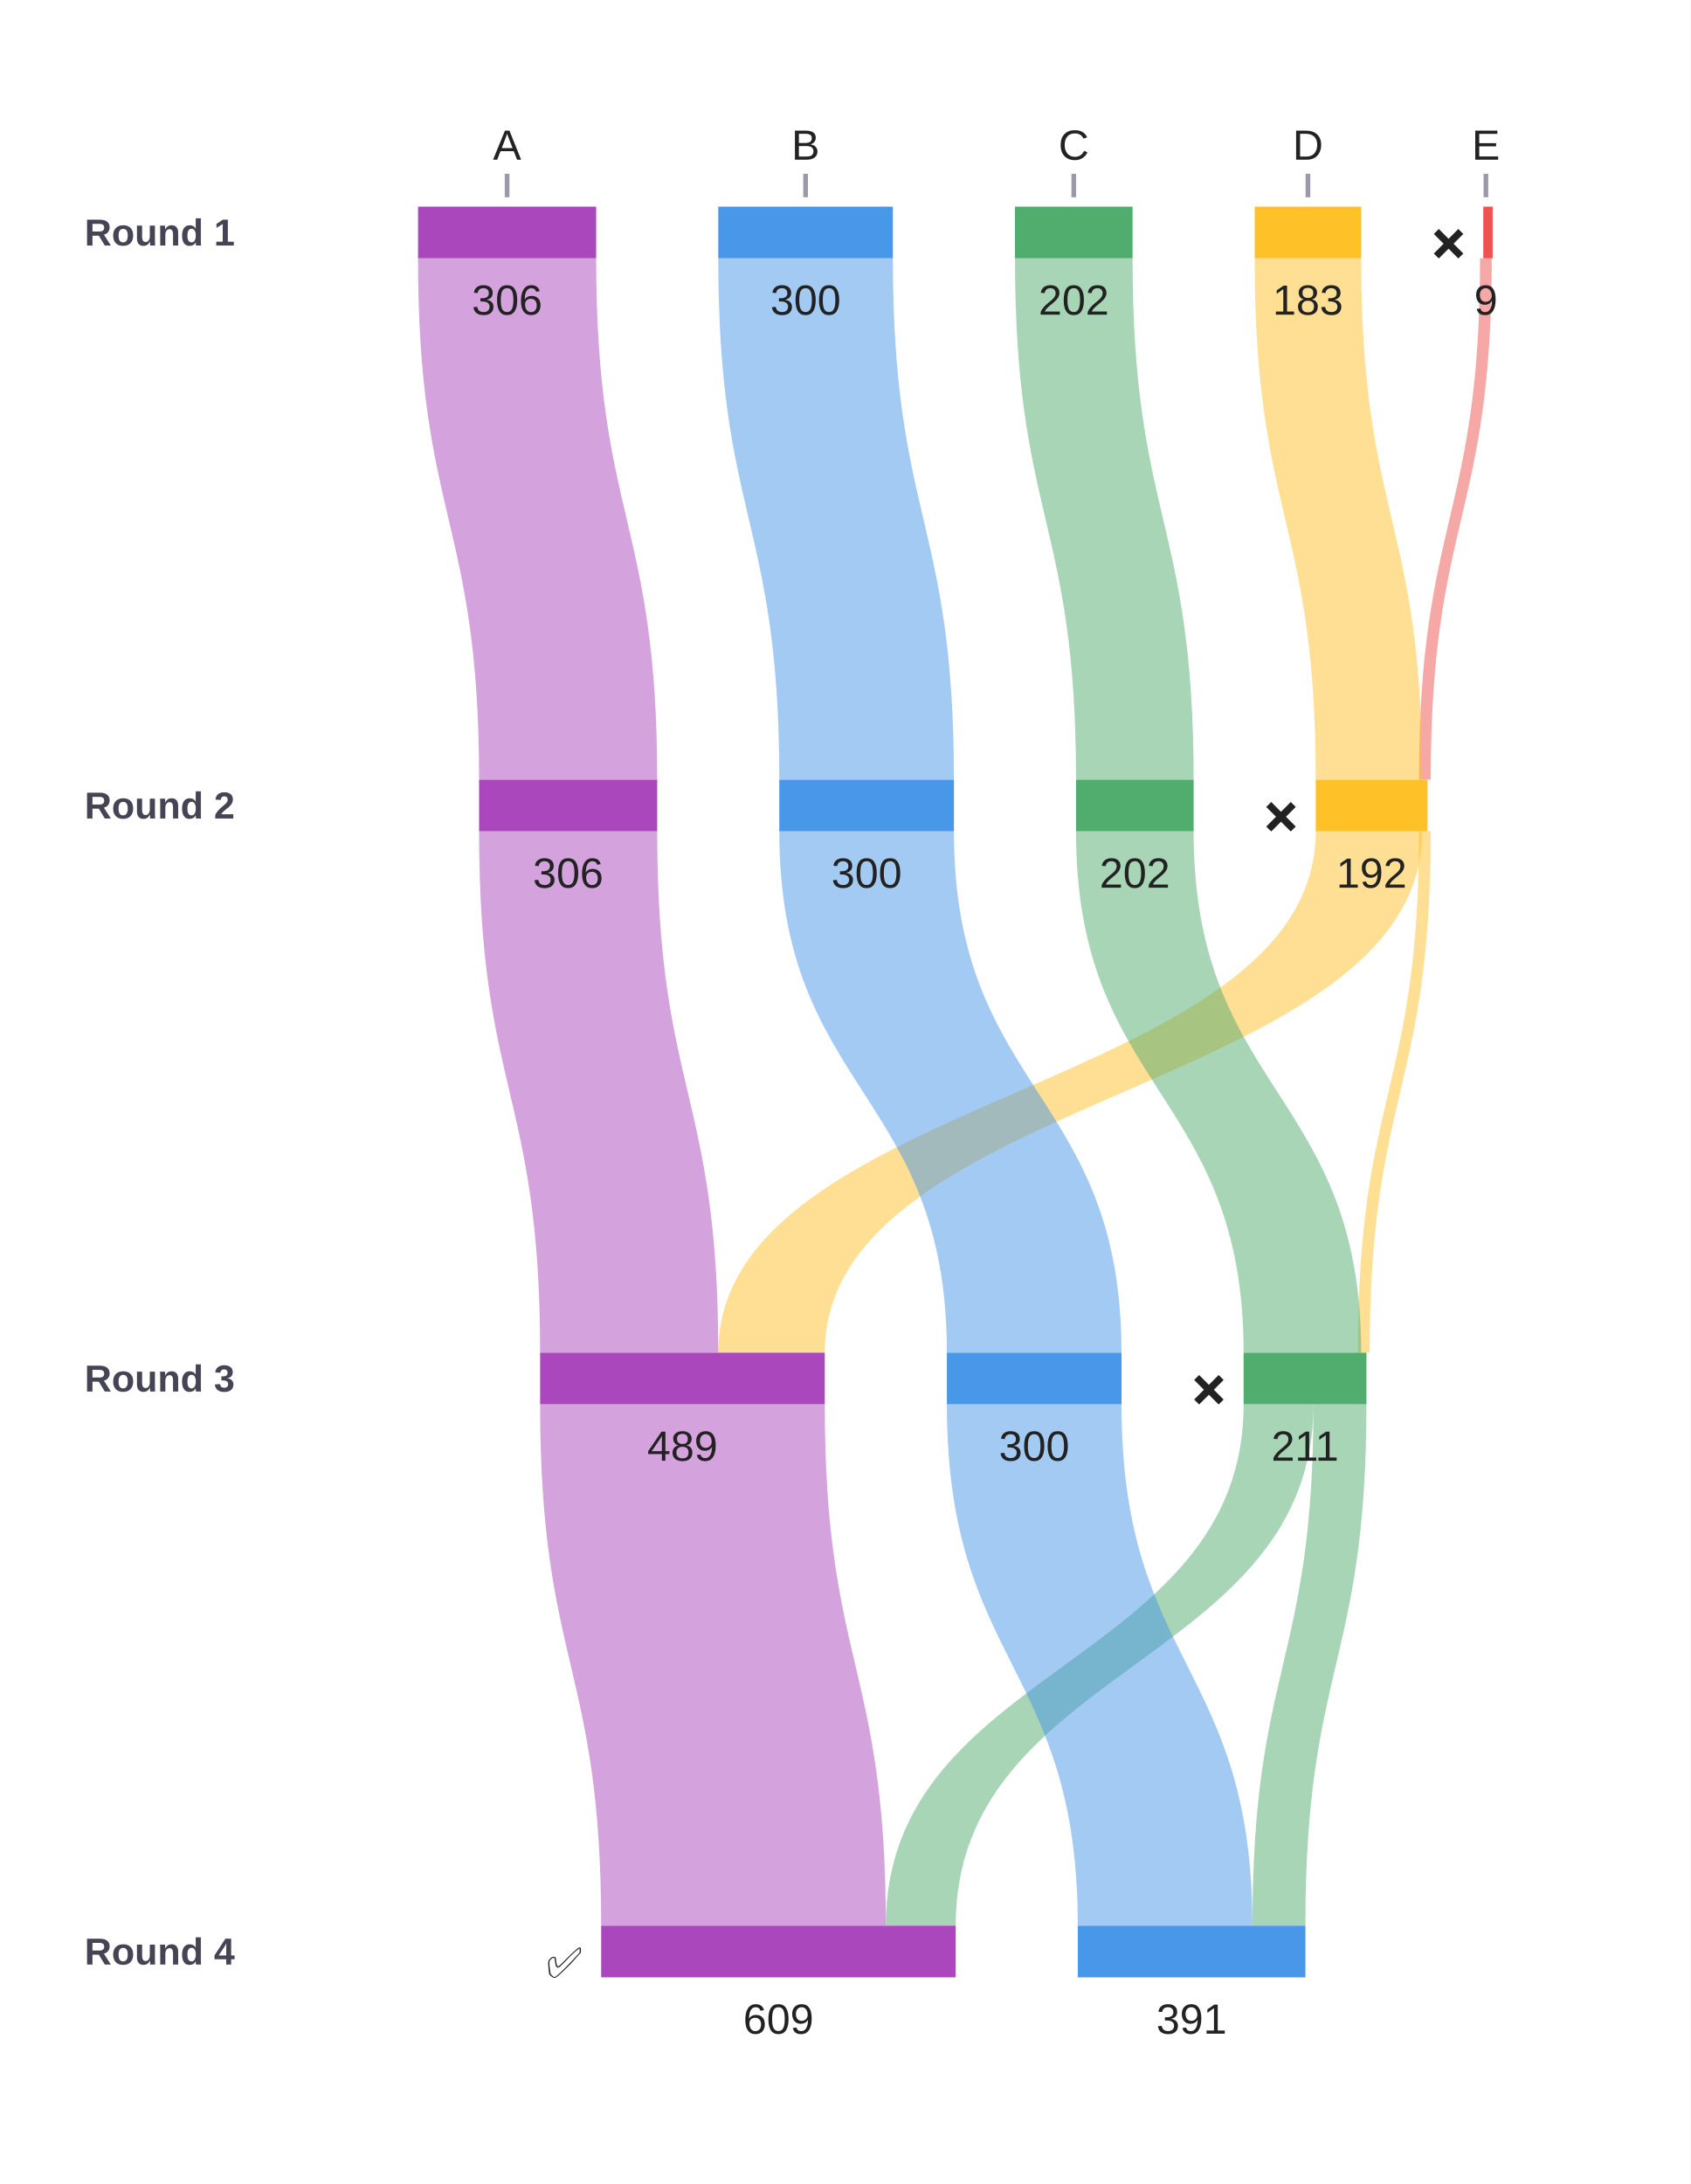
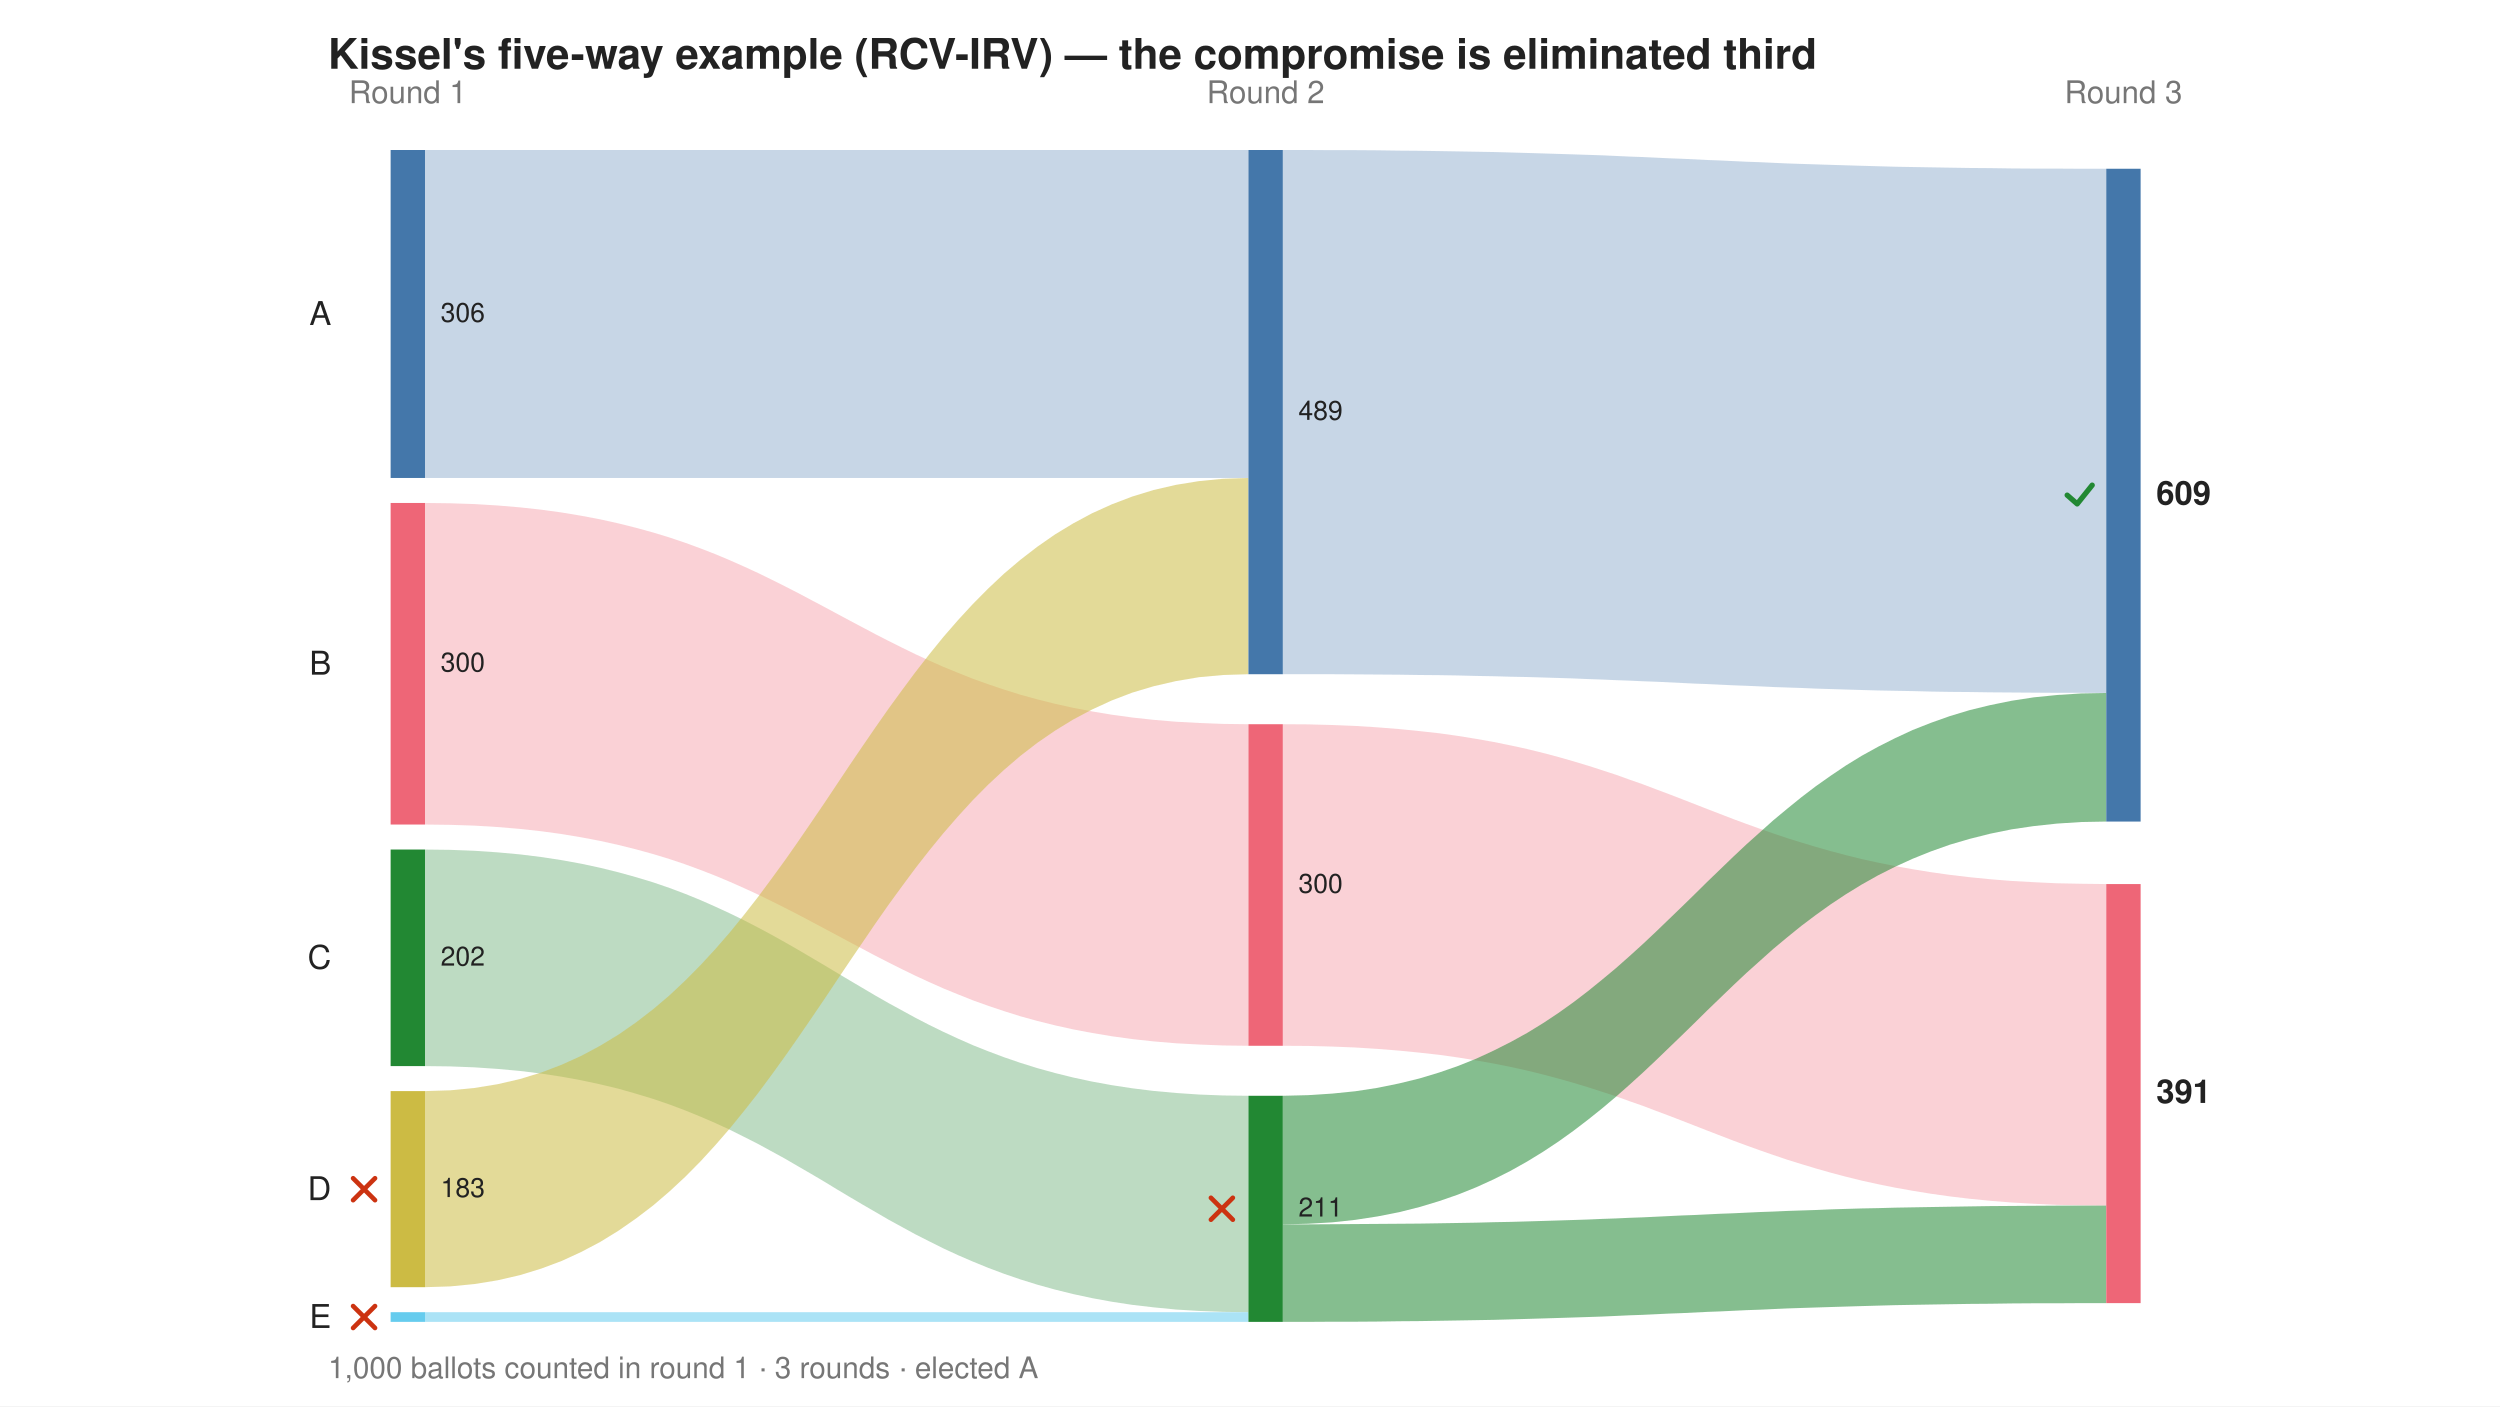
- <svg xmlns="http://www.w3.org/2000/svg" role="img" aria-label="Vote transfer Sankey diagram" width="360" height="465">
-   <style>
-   text { font-family: -apple-system, "Helvetica Neue", Arial, sans-serif; fill: #222; }
-   .value-label { font-size: 9px; }
-   .name-label  { font-size: 9px; }
-   .round-label { font-size: 8px; font-weight: 600; fill: #445; }
-   .marker      { font-size: 9px; }
-   .name-tick   { stroke: #99a; fill: none; stroke-width: 1; }
- </style>
-   <rect x="0" y="0" width="100%" height="100%" fill="#ffffff" />
-   <path class="ribbon" role="presentation" d="M315.172,55 C315.172,110.5 302.172,110.5 302.172,166 L304.672,166 C304.672,110.5 317.672,110.5 317.672,55 Z" fill="#ef5350" fill-opacity="0.5" />
-   <path class="ribbon" role="presentation" d="M89.02,55 C89.02,110.5 102.02,110.5 102.02,166 L139.952,166 C139.952,110.5 126.952,110.5 126.952,55 Z" fill="#ab47bc" fill-opacity="0.5" />
-   <path class="ribbon" role="presentation" d="M152.952,55 C152.952,110.5 165.952,110.5 165.952,166 L203.14,166 C203.14,110.5 190.14,110.5 190.14,55 Z" fill="#4997e8" fill-opacity="0.5" />
-   <path class="ribbon" role="presentation" d="M216.14,55 C216.14,110.5 229.14,110.5 229.14,166 L254.18,166 C254.18,110.5 241.18,110.5 241.18,55 Z" fill="#51ad6e" fill-opacity="0.5" />
-   <path class="ribbon" role="presentation" d="M267.18,55 C267.18,110.5 280.18,110.5 280.18,166 L302.864,166 C302.864,110.5 289.864,110.5 289.864,55 Z" fill="#ffc128" fill-opacity="0.5" />
-   <path class="ribbon" role="presentation" d="M280.18,177 C280.18,232.5 152.952,232.5 152.952,288 L175.636,288 C175.636,232.5 302.864,232.5 302.864,177 Z" fill="#ffc128" fill-opacity="0.5" />
-   <path class="ribbon" role="presentation" d="M302.172,177 C302.172,232.5 289.172,232.5 289.172,288 L291.672,288 C291.672,232.5 304.672,232.5 304.672,177 Z" fill="#ffc128" fill-opacity="0.5" />
-   <path class="ribbon" role="presentation" d="M102.02,177 C102.02,232.5 115.02,232.5 115.02,288 L152.952,288 C152.952,232.5 139.952,232.5 139.952,177 Z" fill="#ab47bc" fill-opacity="0.5" />
-   <path class="ribbon" role="presentation" d="M165.952,177 C165.952,232.5 201.636,232.5 201.636,288 L238.824,288 C238.824,232.5 203.14,232.5 203.14,177 Z" fill="#4997e8" fill-opacity="0.5" />
-   <path class="ribbon" role="presentation" d="M229.14,177 C229.14,232.5 264.824,232.5 264.824,288 L289.864,288 C289.864,232.5 254.18,232.5 254.18,177 Z" fill="#51ad6e" fill-opacity="0.5" />
-   <path class="ribbon" role="presentation" d="M264.824,299 C264.824,354.5 188.636,354.5 188.636,410 L203.512,410 C203.512,354.5 279.7,354.5 279.7,299 Z" fill="#51ad6e" fill-opacity="0.5" />
-   <path class="ribbon" role="presentation" d="M279.7,299 C279.7,354.5 266.7,354.5 266.7,410 L277.98,410 C277.98,354.5 290.98,354.5 290.98,299 Z" fill="#51ad6e" fill-opacity="0.5" />
-   <path class="ribbon" role="presentation" d="M115.02,299 C115.02,354.5 128.02,354.5 128.02,410 L188.636,410 C188.636,354.5 175.636,354.5 175.636,299 Z" fill="#ab47bc" fill-opacity="0.5" />
-   <path class="ribbon" role="presentation" d="M201.636,299 C201.636,354.5 229.512,354.5 229.512,410 L266.7,410 C266.7,354.5 238.824,354.5 238.824,299 Z" fill="#4997e8" fill-opacity="0.5" />
-   <rect class="node" role="presentation" x="89.02" y="44" width="37.932" height="11" fill="#ab47bc" />
-   <rect class="node" role="presentation" x="152.952" y="44" width="37.188" height="11" fill="#4997e8" />
-   <rect class="node" role="presentation" x="216.14" y="44" width="25.04" height="11" fill="#51ad6e" />
-   <rect class="node" role="presentation" x="267.18" y="44" width="22.685" height="11" fill="#ffc128" />
-   <rect class="node" role="presentation" x="315.864" y="44" width="2" height="11" fill="#ef5350" />
-   <rect class="node" role="presentation" x="102.02" y="166" width="37.932" height="11" fill="#ab47bc" />
-   <rect class="node" role="presentation" x="165.952" y="166" width="37.188" height="11" fill="#4997e8" />
-   <rect class="node" role="presentation" x="229.14" y="166" width="25.04" height="11" fill="#51ad6e" />
-   <rect class="node" role="presentation" x="280.18" y="166" width="23.8" height="11" fill="#ffc128" />
-   <rect class="node" role="presentation" x="115.02" y="288" width="60.616" height="11" fill="#ab47bc" />
-   <rect class="node" role="presentation" x="201.636" y="288" width="37.188" height="11" fill="#4997e8" />
-   <rect class="node" role="presentation" x="264.824" y="288" width="26.156" height="11" fill="#51ad6e" />
-   <rect class="node" role="presentation" x="128.02" y="410" width="75.492" height="11" fill="#ab47bc" />
-   <rect class="node" role="presentation" x="229.512" y="410" width="48.468" height="11" fill="#4997e8" />
-   <text class="value-label" text-anchor="middle" x="107.986" y="67">306</text>
-   <text class="value-label" text-anchor="middle" x="171.546" y="67">300</text>
-   <text class="value-label" text-anchor="middle" x="228.66" y="67">202</text>
-   <text class="value-label" text-anchor="middle" x="278.522" y="67">183</text>
-   <text class="value-label" text-anchor="middle" x="316.422" y="67">9</text>
-   <text class="marker" text-anchor="end" x="311.864" y="55">❌</text>
-   <text class="value-label" text-anchor="middle" x="120.986" y="189">306</text>
-   <text class="value-label" text-anchor="middle" x="184.546" y="189">300</text>
-   <text class="value-label" text-anchor="middle" x="241.66" y="189">202</text>
-   <text class="value-label" text-anchor="middle" x="292.08" y="189">192</text>
-   <text class="marker" text-anchor="end" x="276.18" y="177">❌</text>
-   <text class="value-label" text-anchor="middle" x="145.328" y="311">489</text>
-   <text class="value-label" text-anchor="middle" x="220.23" y="311">300</text>
-   <text class="value-label" text-anchor="middle" x="277.902" y="311">211</text>
-   <text class="marker" text-anchor="end" x="260.824" y="299">❌</text>
-   <text class="value-label" text-anchor="middle" x="165.766" y="433">609</text>
-   <text class="marker" text-anchor="end" x="124.02" y="421">✅</text>
-   <text class="value-label" text-anchor="middle" x="253.746" y="433">391</text>
-   <text class="round-label" text-anchor="end" dominant-baseline="central" x="50" y="49.5">Round 1</text>
-   <text class="round-label" text-anchor="end" dominant-baseline="central" x="50" y="171.5">Round 2</text>
-   <text class="round-label" text-anchor="end" dominant-baseline="central" x="50" y="293.5">Round 3</text>
-   <text class="round-label" text-anchor="end" dominant-baseline="central" x="50" y="415.5">Round 4</text>
-   <path class="name-tick" d="M 107.986,37 L 107.986,42" />
-   <path class="name-tick" d="M 171.546,37 L 171.546,42" />
-   <path class="name-tick" d="M 228.66,37 L 228.66,42" />
-   <path class="name-tick" d="M 278.522,37 L 278.522,42" />
-   <path class="name-tick" d="M 316.422,37 L 316.422,42" />
-   <text class="name-label" text-anchor="middle">
-     <tspan x="107.986" y="34">A</tspan>
-   </text>
-   <text class="name-label" text-anchor="middle">
-     <tspan x="171.546" y="34">B</tspan>
-   </text>
-   <text class="name-label" text-anchor="middle">
-     <tspan x="228.66" y="34">C</tspan>
-   </text>
-   <text class="name-label" text-anchor="middle">
-     <tspan x="278.522" y="34">D</tspan>
-   </text>
-   <text class="name-label" text-anchor="middle">
-     <tspan x="316.422" y="34">E</tspan>
-   </text>
+ <svg xmlns="http://www.w3.org/2000/svg" viewBox="0 0 1600 900" width="1600" height="900" font-family="Helvetica,Arial,sans-serif">
+   <rect x="0.0" y="0.0" width="1600.0" height="900.0" fill="#FFFFFF" />
+   <text x="210.0" y="44.0" font-size="27" text-anchor="start" fill="#222222" font-weight="bold">Kissel's five-way example (RCV-IRV) — the compromise is eliminated third</text>
+   <text x="261.0" y="66.0" font-size="20" text-anchor="middle" fill="#767676" font-weight="normal">Round 1</text>
+   <text x="810.0" y="66.0" font-size="20" text-anchor="middle" fill="#767676" font-weight="normal">Round 2</text>
+   <text x="1359.0" y="66.0" font-size="20" text-anchor="middle" fill="#767676" font-weight="normal">Round 3</text>
+   <polygon points="272.0,96.0 288.1,96.0 303.6,96.0 318.4,96.0 332.7,96.0 346.4,96.0 359.5,96.0 372.1,96.0 384.2,96.0 395.9,96.0 407.1,96.0 418.0,96.0 428.5,96.0 438.6,96.0 448.4,96.0 457.9,96.0 467.2,96.0 476.2,96.0 485.1,96.0 493.7,96.0 502.3,96.0 510.7,96.0 519.0,96.0 527.3,96.0 535.5,96.0 543.7,96.0 552.0,96.0 560.3,96.0 568.7,96.0 577.3,96.0 585.9,96.0 594.8,96.0 603.8,96.0 613.1,96.0 622.6,96.0 632.4,96.0 642.5,96.0 653.0,96.0 663.9,96.0 675.1,96.0 686.8,96.0 698.9,96.0 711.5,96.0 724.6,96.0 738.3,96.0 752.6,96.0 767.4,96.0 782.9,96.0 799.0,96.0 799.0,305.9 782.9,305.9 767.4,305.9 752.6,305.9 738.3,305.9 724.6,305.9 711.5,305.9 698.9,305.9 686.8,305.9 675.1,305.9 663.9,305.9 653.0,305.9 642.5,305.9 632.4,305.9 622.6,305.9 613.1,305.9 603.8,305.9 594.8,305.9 585.9,305.9 577.3,305.9 568.7,305.9 560.3,305.9 552.0,305.9 543.7,305.9 535.5,305.9 527.3,305.9 519.0,305.9 510.7,305.9 502.3,305.9 493.7,305.9 485.1,305.9 476.2,305.9 467.2,305.9 457.9,305.9 448.4,305.9 438.6,305.9 428.5,305.9 418.0,305.9 407.1,305.9 395.9,305.9 384.2,305.9 372.1,305.9 359.5,305.9 346.4,305.9 332.7,305.9 318.4,305.9 303.6,305.9 288.1,305.9 272.0,305.9" fill="#4477AA" fill-opacity="0.3" />
+   <polygon points="272.0,321.9 288.1,322.1 303.6,322.6 318.4,323.5 332.7,324.7 346.4,326.2 359.5,328.0 372.1,330.1 384.2,332.4 395.9,335.0 407.1,337.8 418.0,340.8 428.5,344.0 438.6,347.4 448.4,351.0 457.9,354.7 467.2,358.6 476.2,362.6 485.1,366.7 493.7,370.9 502.3,375.2 510.7,379.5 519.0,383.9 527.3,388.3 535.5,392.7 543.7,397.1 552.0,401.5 560.3,405.9 568.7,410.2 577.3,414.5 585.9,418.7 594.8,422.8 603.8,426.8 613.1,430.6 622.6,434.4 632.4,437.9 642.5,441.3 653.0,444.6 663.9,447.6 675.1,450.4 686.8,453.0 698.9,455.3 711.5,457.4 724.6,459.2 738.3,460.7 752.6,461.9 767.4,462.7 782.9,463.3 799.0,463.5 799.0,669.3 782.9,669.1 767.4,668.5 752.6,667.7 738.3,666.5 724.6,665.0 711.5,663.2 698.9,661.1 686.8,658.8 675.1,656.2 663.9,653.4 653.0,650.4 642.5,647.1 632.4,643.7 622.6,640.2 613.1,636.4 603.8,632.6 594.8,628.6 585.9,624.5 577.3,620.3 568.7,616.0 560.3,611.7 552.0,607.3 543.7,602.9 535.5,598.5 527.3,594.1 519.0,589.7 510.7,585.3 502.3,581.0 493.7,576.7 485.1,572.5 476.2,568.4 467.2,564.4 457.9,560.5 448.4,556.8 438.6,553.2 428.5,549.8 418.0,546.6 407.1,543.6 395.9,540.8 384.2,538.2 372.1,535.9 359.5,533.8 346.4,532.0 332.7,530.5 318.4,529.3 303.6,528.4 288.1,527.9 272.0,527.7" fill="#EE6677" fill-opacity="0.3" />
+   <polygon points="272.0,543.7 288.1,543.9 303.6,544.5 318.4,545.5 332.7,546.8 346.4,548.5 359.5,550.5 372.1,552.8 384.2,555.4 395.9,558.3 407.1,561.4 418.0,564.7 428.5,568.3 438.6,572.1 448.4,576.1 457.9,580.3 467.2,584.6 476.2,589.0 485.1,593.6 493.7,598.2 502.3,603.0 510.7,607.8 519.0,612.7 527.3,617.6 535.5,622.5 543.7,627.4 552.0,632.3 560.3,637.2 568.7,642.0 577.3,646.7 585.9,651.4 594.8,656.0 603.8,660.4 613.1,664.7 622.6,668.9 632.4,672.8 642.5,676.6 653.0,680.2 663.9,683.6 675.1,686.7 686.8,689.6 698.9,692.2 711.5,694.5 724.6,696.5 738.3,698.2 752.6,699.5 767.4,700.5 782.9,701.1 799.0,701.3 799.0,839.8 782.9,839.6 767.4,839.0 752.6,838.1 738.3,836.7 724.6,835.1 711.5,833.1 698.9,830.8 686.8,828.2 675.1,825.3 663.9,822.2 653.0,818.8 642.5,815.2 632.4,811.4 622.6,807.4 613.1,803.3 603.8,799.0 594.8,794.5 585.9,790.0 577.3,785.3 568.7,780.6 560.3,775.7 552.0,770.9 543.7,766.0 535.5,761.1 527.3,756.1 519.0,751.2 510.7,746.4 502.3,741.5 493.7,736.8 485.1,732.1 476.2,727.6 467.2,723.1 457.9,718.8 448.4,714.7 438.6,710.7 428.5,706.9 418.0,703.3 407.1,700.0 395.9,696.8 384.2,694.0 372.1,691.4 359.5,689.1 346.4,687.1 332.7,685.4 318.4,684.1 303.6,683.1 288.1,682.5 272.0,682.3" fill="#228833" fill-opacity="0.3" />
+   <polygon points="272.0,698.3 288.1,697.8 303.6,696.3 318.4,693.9 332.7,690.6 346.4,686.4 359.5,681.4 372.1,675.7 384.2,669.2 395.9,662.1 407.1,654.3 418.0,645.9 428.5,637.0 438.6,627.5 448.4,617.6 457.9,607.3 467.2,596.6 476.2,585.5 485.1,574.1 493.7,562.5 502.3,550.7 510.7,538.7 519.0,526.6 527.3,514.4 535.5,502.1 543.7,489.8 552.0,477.6 560.3,465.5 568.7,453.5 577.3,441.7 585.9,430.1 594.8,418.7 603.8,407.6 613.1,396.9 622.6,386.6 632.4,376.7 642.5,367.2 653.0,358.3 663.9,349.9 675.1,342.1 686.8,335.0 698.9,328.5 711.5,322.8 724.6,317.8 738.3,313.6 752.6,310.3 767.4,307.9 782.9,306.4 799.0,305.9 799.0,431.5 782.9,432.0 767.4,433.4 752.6,435.9 738.3,439.2 724.6,443.3 711.5,448.3 698.9,454.1 686.8,460.5 675.1,467.7 663.9,475.4 653.0,483.8 642.5,492.8 632.4,502.2 622.6,512.1 613.1,522.5 603.8,533.2 594.8,544.2 585.9,555.6 577.3,567.2 568.7,579.0 560.3,591.0 552.0,603.2 543.7,615.4 535.5,627.6 527.3,639.9 519.0,652.1 510.7,664.2 502.3,676.2 493.7,688.1 485.1,699.7 476.2,711.0 467.2,722.1 457.9,732.8 448.4,743.2 438.6,753.1 428.5,762.5 418.0,771.5 407.1,779.8 395.9,787.6 384.2,794.8 372.1,801.2 359.5,807.0 346.4,811.9 332.7,816.1 318.4,819.4 303.6,821.8 288.1,823.3 272.0,823.8" fill="#CCBB44" fill-opacity="0.55" />
+   <polygon points="272.0,839.8 288.1,839.8 303.6,839.8 318.4,839.8 332.7,839.8 346.4,839.8 359.5,839.8 372.1,839.8 384.2,839.8 395.9,839.8 407.1,839.8 418.0,839.8 428.5,839.8 438.6,839.8 448.4,839.8 457.9,839.8 467.2,839.8 476.2,839.8 485.1,839.8 493.7,839.8 502.3,839.8 510.7,839.8 519.0,839.8 527.3,839.8 535.5,839.8 543.7,839.8 552.0,839.8 560.3,839.8 568.7,839.8 577.3,839.8 585.9,839.8 594.8,839.8 603.8,839.8 613.1,839.8 622.6,839.8 632.4,839.8 642.5,839.8 653.0,839.8 663.9,839.8 675.1,839.8 686.8,839.8 698.9,839.8 711.5,839.8 724.6,839.8 738.3,839.8 752.6,839.8 767.4,839.8 782.9,839.8 799.0,839.8 799.0,846.0 782.9,846.0 767.4,846.0 752.6,846.0 738.3,846.0 724.6,846.0 711.5,846.0 698.9,846.0 686.8,846.0 675.1,846.0 663.9,846.0 653.0,846.0 642.5,846.0 632.4,846.0 622.6,846.0 613.1,846.0 603.8,846.0 594.8,846.0 585.9,846.0 577.3,846.0 568.7,846.0 560.3,846.0 552.0,846.0 543.7,846.0 535.5,846.0 527.3,846.0 519.0,846.0 510.7,846.0 502.3,846.0 493.7,846.0 485.1,846.0 476.2,846.0 467.2,846.0 457.9,846.0 448.4,846.0 438.6,846.0 428.5,846.0 418.0,846.0 407.1,846.0 395.9,846.0 384.2,846.0 372.1,846.0 359.5,846.0 346.4,846.0 332.7,846.0 318.4,846.0 303.6,846.0 288.1,846.0 272.0,846.0" fill="#66CCEE" fill-opacity="0.55" />
+   <polygon points="821.0,96.0 837.1,96.0 852.6,96.1 867.4,96.1 881.7,96.2 895.4,96.4 908.5,96.5 921.1,96.7 933.2,96.9 944.9,97.1 956.1,97.3 967.0,97.6 977.5,97.9 987.6,98.2 997.4,98.5 1006.9,98.8 1016.2,99.1 1025.2,99.4 1034.1,99.8 1042.7,100.2 1051.3,100.5 1059.7,100.9 1068.0,101.3 1076.3,101.6 1084.5,102.0 1092.7,102.4 1101.0,102.7 1109.3,103.1 1117.7,103.5 1126.3,103.8 1134.9,104.2 1143.8,104.6 1152.8,104.9 1162.1,105.2 1171.6,105.5 1181.4,105.8 1191.5,106.1 1202.0,106.4 1212.9,106.7 1224.1,106.9 1235.8,107.1 1247.9,107.3 1260.5,107.5 1273.6,107.6 1287.3,107.8 1301.6,107.9 1316.4,107.9 1331.9,108.0 1348.0,108.0 1348.0,443.5 1331.9,443.4 1316.4,443.4 1301.6,443.3 1287.3,443.2 1273.6,443.1 1260.5,442.9 1247.9,442.8 1235.8,442.6 1224.1,442.3 1212.9,442.1 1202.0,441.9 1191.5,441.6 1181.4,441.3 1171.6,441.0 1162.1,440.7 1152.8,440.3 1143.8,440.0 1134.9,439.7 1126.3,439.3 1117.7,438.9 1109.3,438.6 1101.0,438.2 1092.7,437.8 1084.5,437.5 1076.3,437.1 1068.0,436.7 1059.7,436.3 1051.3,436.0 1042.7,435.6 1034.1,435.3 1025.2,434.9 1016.2,434.6 1006.9,434.2 997.4,433.9 987.6,433.6 977.5,433.3 967.0,433.1 956.1,432.8 944.9,432.6 933.2,432.3 921.1,432.1 908.5,432.0 895.4,431.8 881.7,431.7 867.4,431.6 852.6,431.5 837.1,431.5 821.0,431.5" fill="#4477AA" fill-opacity="0.3" />
+   <polygon points="821.0,463.5 837.1,463.6 852.6,464.0 867.4,464.6 881.7,465.5 895.4,466.6 908.5,467.9 921.1,469.3 933.2,471.0 944.9,472.9 956.1,474.9 967.0,477.1 977.5,479.4 987.6,481.9 997.4,484.5 1006.9,487.2 1016.2,490.0 1025.2,492.9 1034.1,495.8 1042.7,498.9 1051.3,501.9 1059.7,505.1 1068.0,508.2 1076.3,511.4 1084.5,514.6 1092.7,517.8 1101.0,521.0 1109.3,524.2 1117.7,527.3 1126.3,530.4 1134.9,533.4 1143.8,536.4 1152.8,539.2 1162.1,542.0 1171.6,544.7 1181.4,547.3 1191.5,549.8 1202.0,552.1 1212.9,554.3 1224.1,556.3 1235.8,558.2 1247.9,559.9 1260.5,561.4 1273.6,562.7 1287.3,563.8 1301.6,564.6 1316.4,565.3 1331.9,565.6 1348.0,565.8 1348.0,771.6 1331.9,771.4 1316.4,771.1 1301.6,770.4 1287.3,769.6 1273.6,768.5 1260.5,767.2 1247.9,765.7 1235.8,764.0 1224.1,762.1 1212.9,760.1 1202.0,757.9 1191.5,755.6 1181.4,753.1 1171.6,750.5 1162.1,747.8 1152.8,745.0 1143.8,742.2 1134.9,739.2 1126.3,736.2 1117.7,733.1 1109.3,730.0 1101.0,726.8 1092.7,723.6 1084.5,720.4 1076.3,717.2 1068.0,714.0 1059.7,710.9 1051.3,707.7 1042.7,704.7 1034.1,701.6 1025.2,698.7 1016.2,695.8 1006.9,693.0 997.4,690.3 987.6,687.7 977.5,685.2 967.0,682.9 956.1,680.7 944.9,678.7 933.2,676.8 921.1,675.1 908.5,673.7 895.4,672.4 881.7,671.3 867.4,670.4 852.6,669.8 837.1,669.4 821.0,669.3" fill="#EE6677" fill-opacity="0.3" />
+   <polygon points="821.0,701.3 837.1,700.9 852.6,699.9 867.4,698.4 881.7,696.2 895.4,693.4 908.5,690.2 921.1,686.4 933.2,682.2 944.9,677.5 956.1,672.3 967.0,666.8 977.5,661.0 987.6,654.8 997.4,648.3 1006.9,641.5 1016.2,634.4 1025.2,627.1 1034.1,619.7 1042.7,612.1 1051.3,604.3 1059.7,596.4 1068.0,588.4 1076.3,580.4 1084.5,572.4 1092.7,564.3 1101.0,556.3 1109.3,548.3 1117.7,540.4 1126.3,532.7 1134.9,525.0 1143.8,517.6 1152.8,510.3 1162.1,503.2 1171.6,496.5 1181.4,489.9 1191.5,483.7 1202.0,477.9 1212.9,472.4 1224.1,467.2 1235.8,462.6 1247.9,458.3 1260.5,454.5 1273.6,451.3 1287.3,448.5 1301.6,446.3 1316.4,444.8 1331.9,443.8 1348.0,443.5 1348.0,525.8 1331.9,526.1 1316.4,527.1 1301.6,528.7 1287.3,530.8 1273.6,533.6 1260.5,536.9 1247.9,540.6 1235.8,544.9 1224.1,549.6 1212.9,554.7 1202.0,560.2 1191.5,566.1 1181.4,572.3 1171.6,578.8 1162.1,585.6 1152.8,592.6 1143.8,599.9 1134.9,607.3 1126.3,615.0 1117.7,622.7 1109.3,630.6 1101.0,638.6 1092.7,646.6 1084.5,654.7 1076.3,662.7 1068.0,670.7 1059.7,678.7 1051.3,686.6 1042.7,694.4 1034.1,702.0 1025.2,709.5 1016.2,716.7 1006.9,723.8 997.4,730.6 987.6,737.1 977.5,743.3 967.0,749.2 956.1,754.7 944.9,759.8 933.2,764.5 921.1,768.7 908.5,772.5 895.4,775.8 881.7,778.5 867.4,780.7 852.6,782.3 837.1,783.2 821.0,783.6" fill="#228833" fill-opacity="0.55" />
+   <polygon points="821.0,783.6 837.1,783.6 852.6,783.5 867.4,783.4 881.7,783.3 895.4,783.2 908.5,783.1 921.1,782.9 933.2,782.7 944.9,782.5 956.1,782.2 967.0,782.0 977.5,781.7 987.6,781.4 997.4,781.1 1006.9,780.8 1016.2,780.5 1025.2,780.1 1034.1,779.8 1042.7,779.4 1051.3,779.1 1059.7,778.7 1068.0,778.3 1076.3,777.9 1084.5,777.6 1092.7,777.2 1101.0,776.8 1109.3,776.5 1117.7,776.1 1126.3,775.7 1134.9,775.4 1143.8,775.0 1152.8,774.7 1162.1,774.4 1171.6,774.0 1181.4,773.7 1191.5,773.4 1202.0,773.2 1212.9,772.9 1224.1,772.7 1235.8,772.5 1247.9,772.3 1260.5,772.1 1273.6,771.9 1287.3,771.8 1301.6,771.7 1316.4,771.6 1331.9,771.6 1348.0,771.6 1348.0,834.0 1331.9,834.0 1316.4,834.1 1301.6,834.1 1287.3,834.2 1273.6,834.4 1260.5,834.5 1247.9,834.7 1235.8,834.9 1224.1,835.1 1212.9,835.3 1202.0,835.6 1191.5,835.9 1181.4,836.2 1171.6,836.5 1162.1,836.8 1152.8,837.1 1143.8,837.4 1134.9,837.8 1126.3,838.2 1117.7,838.5 1109.3,838.9 1101.0,839.3 1092.7,839.6 1084.5,840.0 1076.3,840.4 1068.0,840.7 1059.7,841.1 1051.3,841.5 1042.7,841.8 1034.1,842.2 1025.2,842.6 1016.2,842.9 1006.9,843.2 997.4,843.5 987.6,843.8 977.5,844.1 967.0,844.4 956.1,844.7 944.9,844.9 933.2,845.1 921.1,845.3 908.5,845.5 895.4,845.6 881.7,845.8 867.4,845.9 852.6,845.9 837.1,846.0 821.0,846.0" fill="#228833" fill-opacity="0.55" />
+   <rect x="250.0" y="96.0" width="22.0" height="209.9" fill="#4477AA" />
+   <text x="212.0" y="208.0" font-size="21" text-anchor="end" fill="#222222" font-weight="normal">A</text>
+   <text x="282.0" y="206.0" font-size="17" text-anchor="start" fill="#222222" font-weight="normal">306</text>
+   <rect x="250.0" y="321.9" width="22.0" height="205.8" fill="#EE6677" />
+   <text x="212.0" y="431.8" font-size="21" text-anchor="end" fill="#222222" font-weight="normal">B</text>
+   <text x="282.0" y="429.8" font-size="17" text-anchor="start" fill="#222222" font-weight="normal">300</text>
+   <rect x="250.0" y="543.7" width="22.0" height="138.6" fill="#228833" />
+   <text x="212.0" y="620.0" font-size="21" text-anchor="end" fill="#222222" font-weight="normal">C</text>
+   <text x="282.0" y="618.0" font-size="17" text-anchor="start" fill="#222222" font-weight="normal">202</text>
+   <rect x="250.0" y="698.3" width="22.0" height="125.5" fill="#CCBB44" />
+   <text x="212.0" y="768.1" font-size="21" text-anchor="end" fill="#222222" font-weight="normal">D</text>
+   <text x="282.0" y="766.1" font-size="17" text-anchor="start" fill="#222222" font-weight="normal">183</text>
+   <polyline points="226.0,754.1 240.0,768.1" fill="none" stroke="#CC3311" stroke-width="3.0" stroke-linecap="round" stroke-linejoin="round" />
+   <polyline points="240.0,754.1 226.0,768.1" fill="none" stroke="#CC3311" stroke-width="3.0" stroke-linecap="round" stroke-linejoin="round" />
+   <rect x="250.0" y="839.8" width="22.0" height="6.2" fill="#66CCEE" />
+   <text x="212.0" y="849.9" font-size="21" text-anchor="end" fill="#222222" font-weight="normal">E</text>
+   <polyline points="226.0,835.9 240.0,849.9" fill="none" stroke="#CC3311" stroke-width="3.0" stroke-linecap="round" stroke-linejoin="round" />
+   <polyline points="240.0,835.9 226.0,849.9" fill="none" stroke="#CC3311" stroke-width="3.0" stroke-linecap="round" stroke-linejoin="round" />
+   <rect x="799.0" y="96.0" width="22.0" height="335.5" fill="#4477AA" />
+   <text x="831.0" y="268.7" font-size="17" text-anchor="start" fill="#222222" font-weight="normal">489</text>
+   <rect x="799.0" y="463.5" width="22.0" height="205.8" fill="#EE6677" />
+   <text x="831.0" y="571.4" font-size="17" text-anchor="start" fill="#222222" font-weight="normal">300</text>
+   <rect x="799.0" y="701.3" width="22.0" height="144.7" fill="#228833" />
+   <text x="831.0" y="778.6" font-size="17" text-anchor="start" fill="#222222" font-weight="normal">211</text>
+   <polyline points="775.0,766.6 789.0,780.6" fill="none" stroke="#CC3311" stroke-width="3.0" stroke-linecap="round" stroke-linejoin="round" />
+   <polyline points="789.0,766.6 775.0,780.6" fill="none" stroke="#CC3311" stroke-width="3.0" stroke-linecap="round" stroke-linejoin="round" />
+   <rect x="1348.0" y="108.0" width="22.0" height="417.8" fill="#4477AA" />
+   <text x="1380.0" y="322.9" font-size="21" text-anchor="start" fill="#222222" font-weight="bold">609</text>
+   <polyline points="1323.0,316.9 1329.4,322.5 1339.0,310.5" fill="none" stroke="#228833" stroke-width="3.4" stroke-linecap="round" stroke-linejoin="round" />
+   <rect x="1348.0" y="565.8" width="22.0" height="268.2" fill="#EE6677" />
+   <text x="1380.0" y="705.9" font-size="21" text-anchor="start" fill="#222222" font-weight="bold">391</text>
+   <text x="210.0" y="882.0" font-size="19" text-anchor="start" fill="#767676" font-weight="normal">1,000 ballots counted in round 1 · 3 rounds · elected A</text>
</svg>
